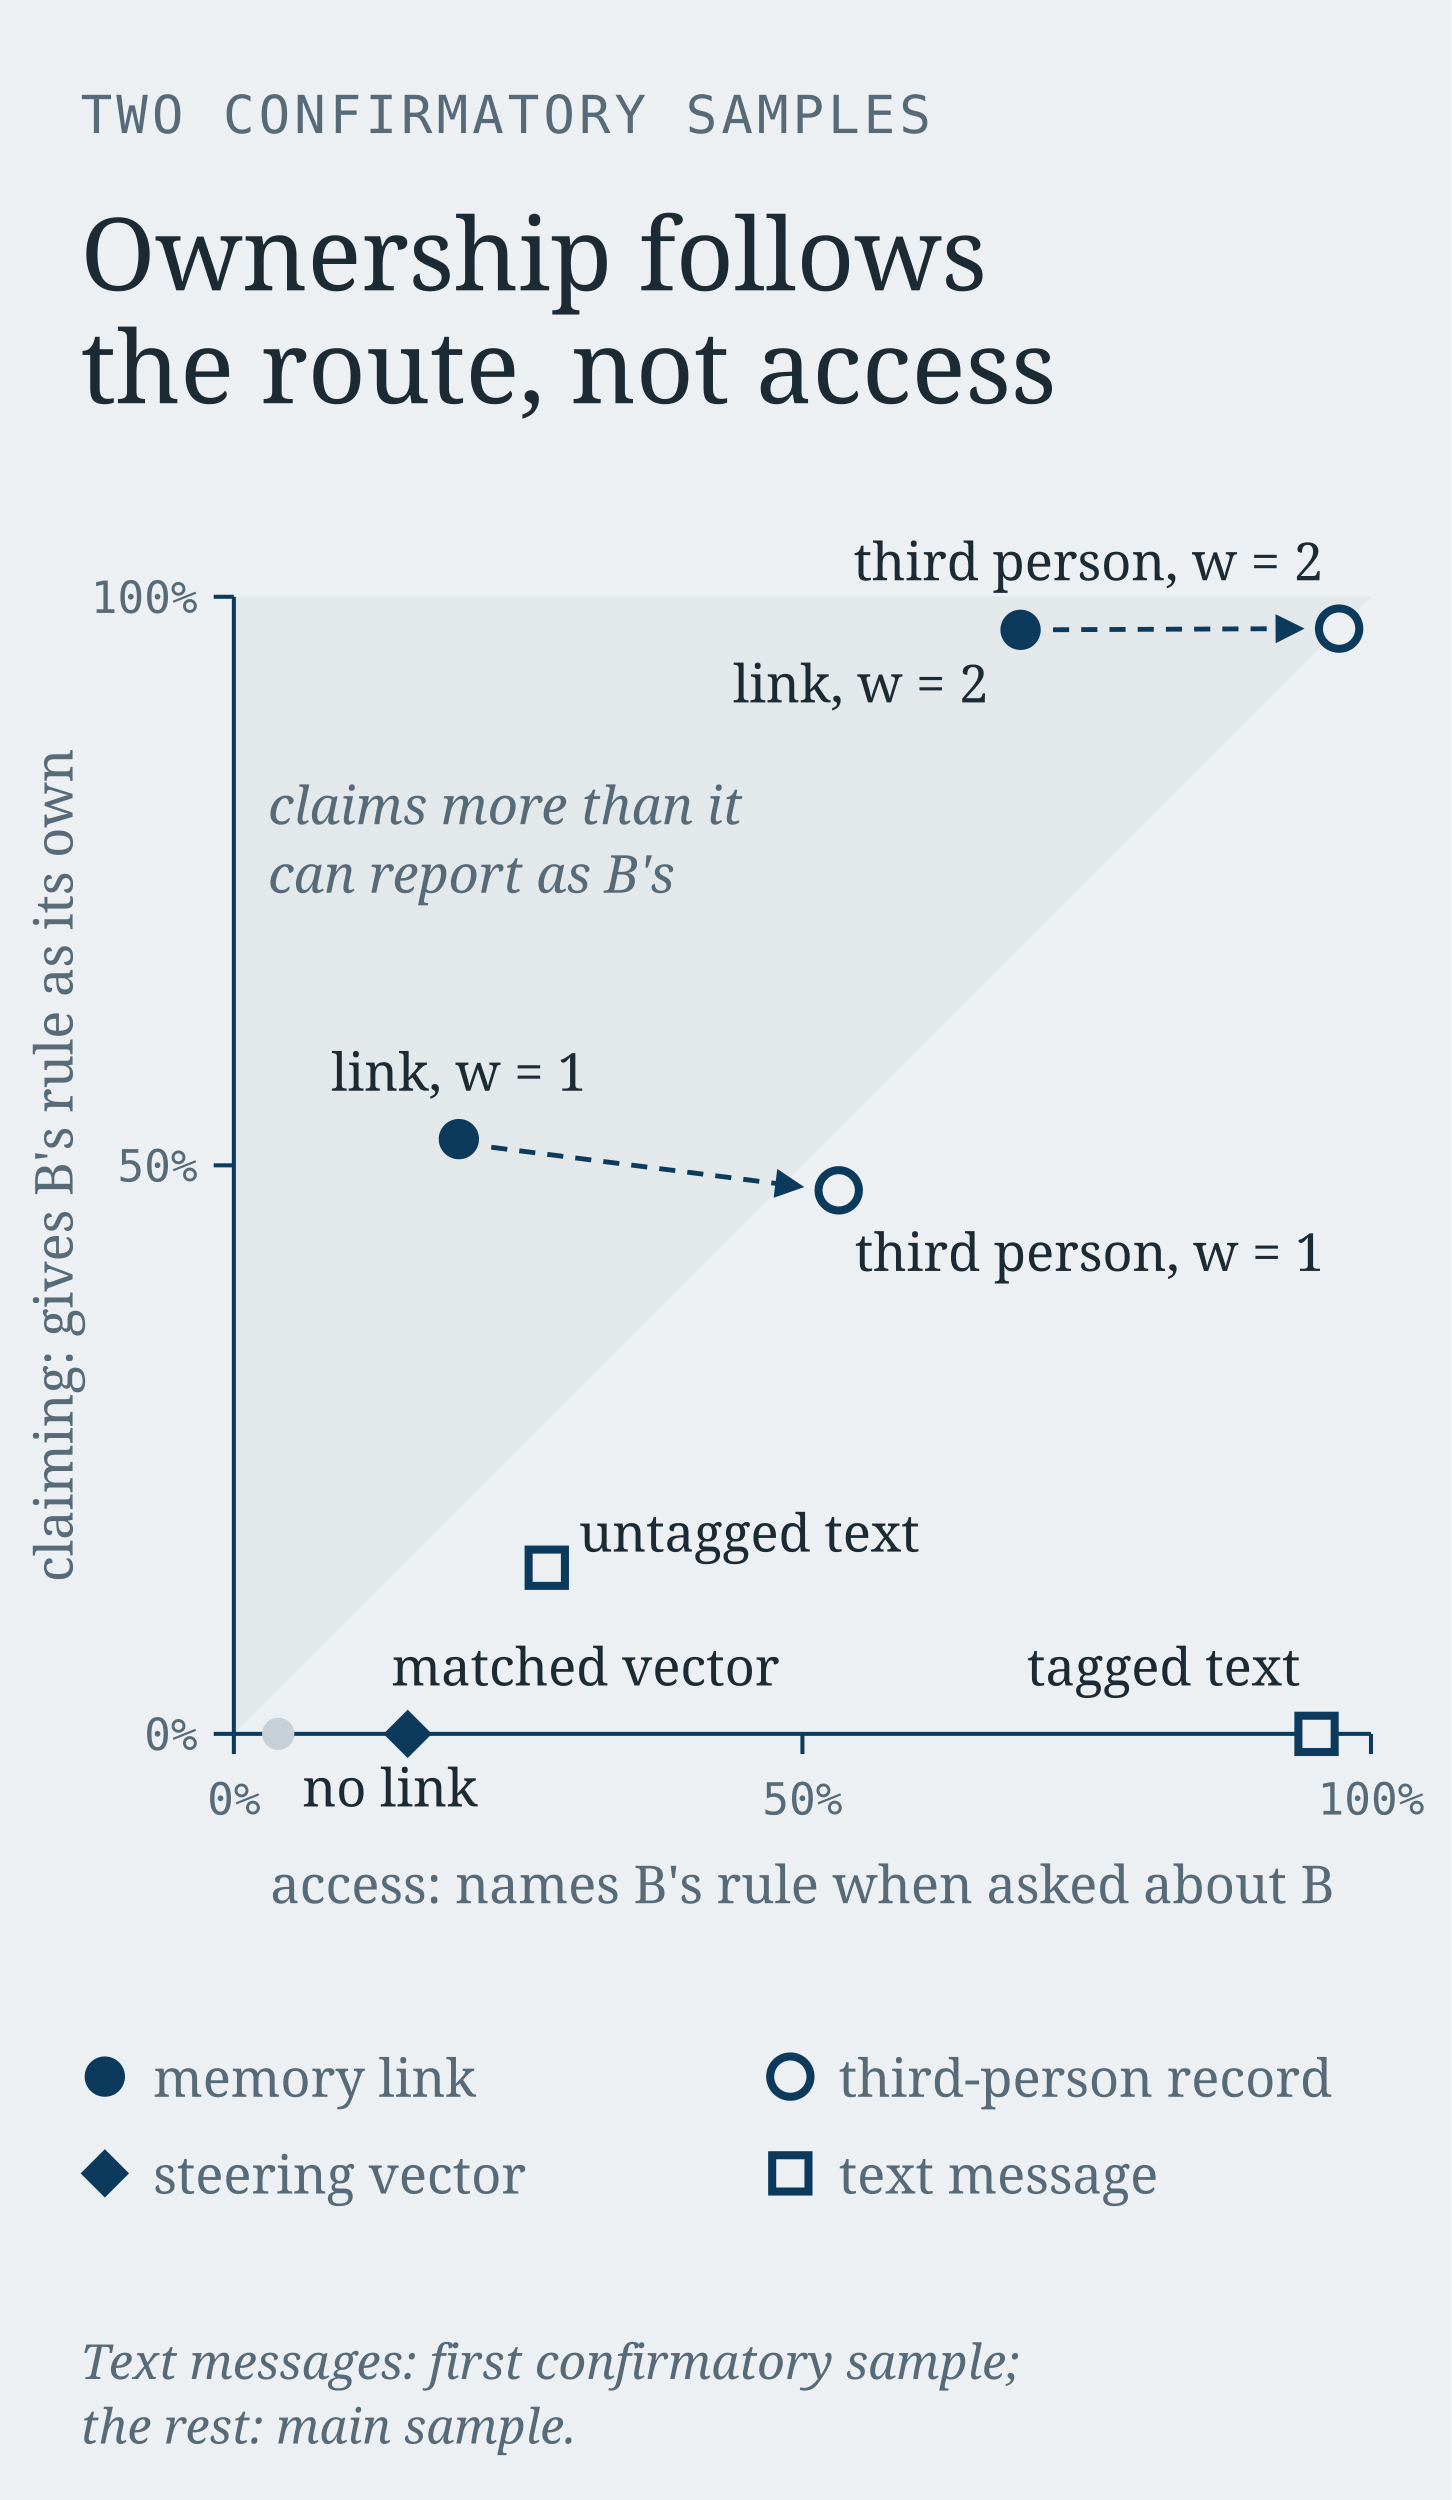
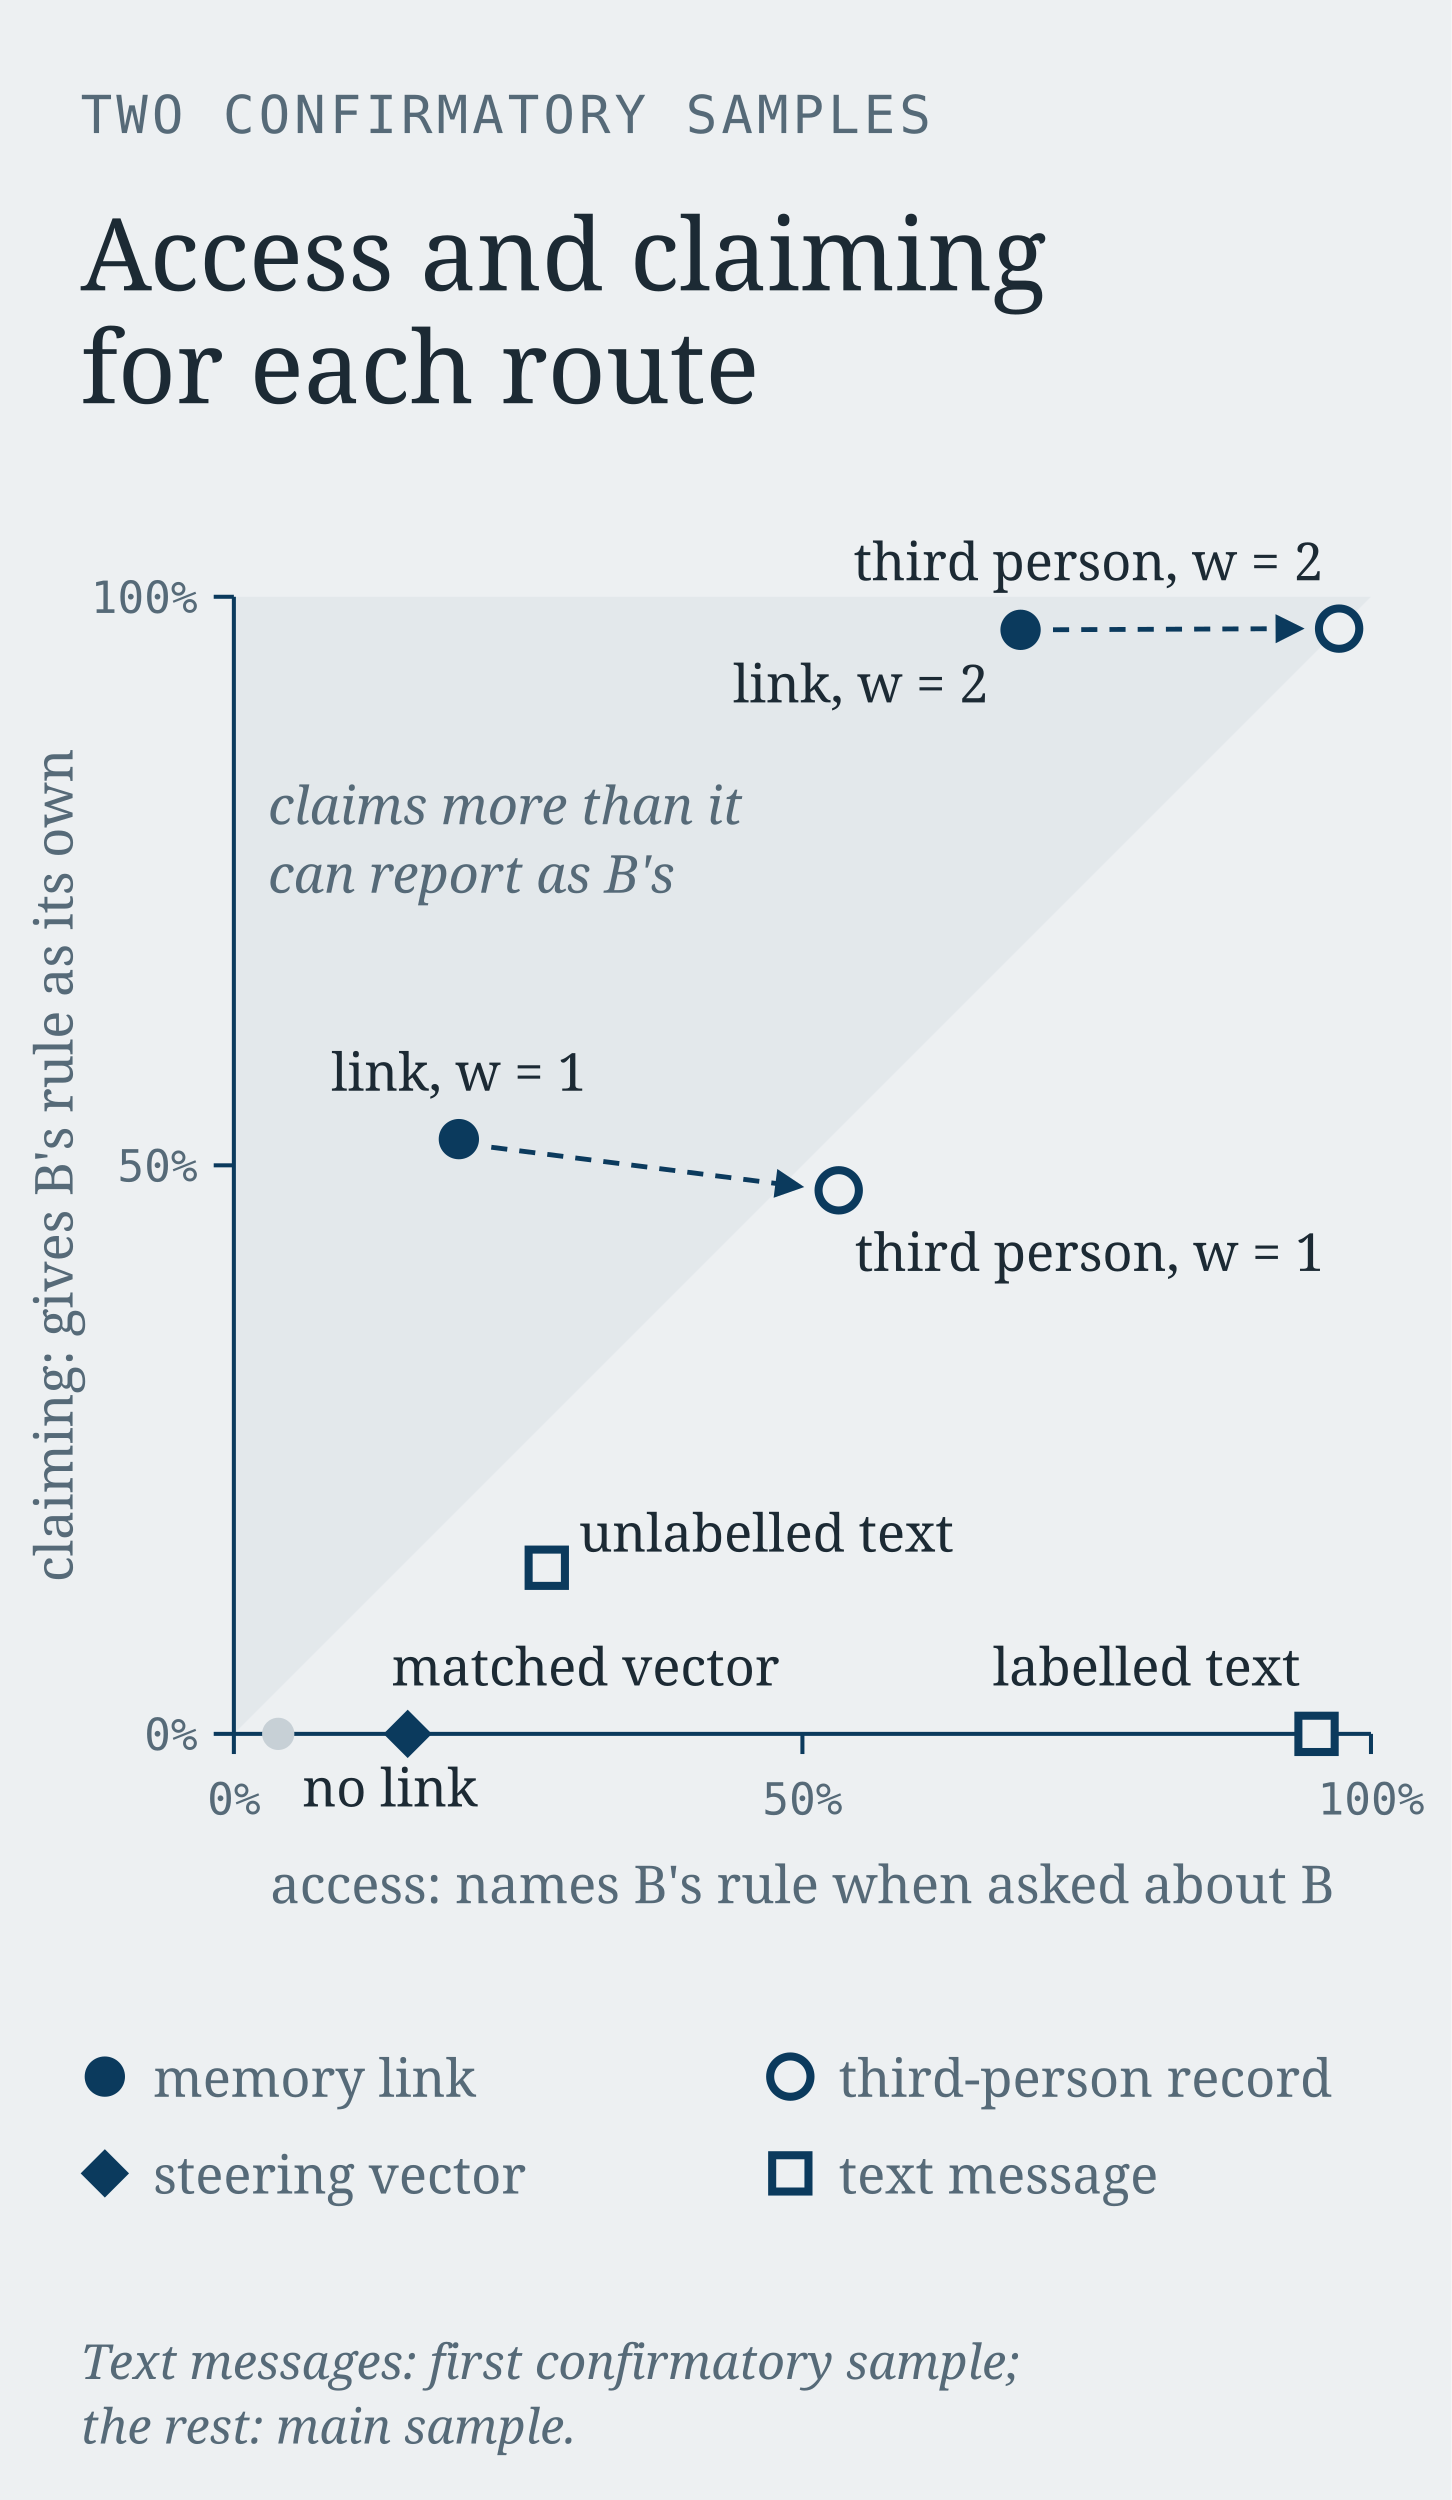
<svg xmlns="http://www.w3.org/2000/svg" width="360" height="620" viewBox="0 0 360 620" role="img" aria-labelledby="title desc">
  <rect width="360" height="620" fill="#EDF0F2" />
  <defs>
    <marker id="arrow" viewBox="0 0 10 10" refX="8" refY="5" markerWidth="6" markerHeight="6" orient="auto-start-reverse">
      <path d="M 0 0 L 10 5 L 0 10 z" fill="#0B3A5D" />
    </marker>
    <pattern id="hatch" width="6" height="6" patternUnits="userSpaceOnUse" patternTransform="rotate(45)">
      <rect width="6" height="6" fill="#EDF0F2" />
      <line x1="0" y1="0" x2="0" y2="6" stroke="#0B3A5D" stroke-width="2.2" />
    </pattern>
  </defs>
  <style>text{font-family:Newsreader,Georgia,serif;fill:#1C2A34}.muted{fill:#566A78}.eyebrow{font-family:"IBM Plex Mono",Menlo,monospace;letter-spacing:1px}.mono{font-family:"IBM Plex Mono",Menlo,monospace}.italic{font-style:italic}.strong{font-weight:600}.onink{fill:#EDF0F2}</style>
  <text x="20.0" y="33.0" font-size="13" class="eyebrow muted" text-anchor="start">TWO CONFIRMATORY SAMPLES</text>
-   <text x="20.0" y="72.0" font-size="25" text-anchor="start">Ownership follows</text>
-   <text x="20.0" y="100.0" font-size="25" text-anchor="start">the route, not access</text>
+   <text x="20.0" y="72.0" font-size="25" text-anchor="start">Access and claiming</text>
+   <text x="20.0" y="100.0" font-size="25" text-anchor="start">for each route</text>
  <path d="M 58.0 430.0 L 340.0 148.0 L 58.0 148.0 Z" fill="#E3E8EB" stroke="none" stroke-width="1.5" stroke-linejoin="round" />
  <text x="66.5" y="204.4" font-size="13" class="muted italic" text-anchor="start">claims more than it</text>
  <text x="66.5" y="221.4" font-size="13" class="muted italic" text-anchor="start">can report as B's</text>
  <line x1="58.0" y1="430.0" x2="58.0" y2="435.0" stroke="#0B3A5D" stroke-width="1" />
  <text x="58.0" y="450.0" font-size="11" class="mono muted" text-anchor="middle">0%</text>
  <line x1="53.0" y1="430.0" x2="58.0" y2="430.0" stroke="#0B3A5D" stroke-width="1" />
  <text x="49.0" y="434.0" font-size="11" class="mono muted" text-anchor="end">0%</text>
  <line x1="199.0" y1="430.0" x2="199.0" y2="435.0" stroke="#0B3A5D" stroke-width="1" />
  <text x="199.0" y="450.0" font-size="11" class="mono muted" text-anchor="middle">50%</text>
  <line x1="53.0" y1="289.0" x2="58.0" y2="289.0" stroke="#0B3A5D" stroke-width="1" />
  <text x="49.0" y="293.0" font-size="11" class="mono muted" text-anchor="end">50%</text>
  <line x1="340.0" y1="430.0" x2="340.0" y2="435.0" stroke="#0B3A5D" stroke-width="1" />
  <text x="340.0" y="450.0" font-size="11" class="mono muted" text-anchor="middle">100%</text>
  <line x1="53.0" y1="148.0" x2="58.0" y2="148.0" stroke="#0B3A5D" stroke-width="1" />
  <text x="49.0" y="152.0" font-size="11" class="mono muted" text-anchor="end">100%</text>
  <line x1="58.0" y1="430.0" x2="340.0" y2="430.0" stroke="#0B3A5D" stroke-width="1" />
  <line x1="58.0" y1="430.0" x2="58.0" y2="148.0" stroke="#0B3A5D" stroke-width="1" />
  <text x="199.0" y="472.0" font-size="13" class="muted" text-anchor="middle">access: names B's rule when asked about B</text>
  <text x="18.0" y="289.0" font-size="13" class="muted" text-anchor="middle" transform="rotate(-90 18.0 289.0)">claiming: gives B's rule as its own</text>
  <path d="M 121.836 284.514 L 198.024 294.204" fill="none" stroke="#0B3A5D" stroke-width="1.2" stroke-linejoin="round" stroke-dasharray="4 3" marker-end="url(#arrow)" />
  <path d="M 261.144 156.178 L 322.104 155.896" fill="none" stroke="#0B3A5D" stroke-width="1.2" stroke-linejoin="round" stroke-dasharray="4 3" marker-end="url(#arrow)" />
  <circle cx="69.0" cy="430.0" r="4" fill="#C7D0D6" />
  <text x="75.0" y="448.0" font-size="13" text-anchor="start">no link</text>
  <circle cx="113.8" cy="282.5" r="5" fill="#0B3A5D" />
  <text x="113.8" y="270.5" font-size="13" text-anchor="middle">link, w = 1</text>
  <circle cx="253.1" cy="156.2" r="5" fill="#0B3A5D" />
  <text x="245.1" y="174.2" font-size="13" text-anchor="end">link, w = 2</text>
  <circle cx="208.0" cy="295.2" r="5" fill="#EDF0F2" stroke="#0B3A5D" stroke-width="2" />
  <text x="212.0" y="315.2" font-size="13" text-anchor="start">third person, w = 1</text>
  <circle cx="332.1" cy="155.9" r="5" fill="#EDF0F2" stroke="#0B3A5D" stroke-width="2" />
  <text x="328.1" y="143.9" font-size="13" text-anchor="end">third person, w = 2</text>
  <path d="M 101.1 424.0 L 107.1 430.0 L 101.1 436.0 L 95.1 430.0 Z" fill="#0B3A5D" />
  <text x="97.1" y="418.0" font-size="13" text-anchor="start">matched vector</text>
  <rect x="322.0" y="425.5" width="9.0" height="9.0" fill="#EDF0F2" stroke="#0B3A5D" stroke-width="2" />
-   <text x="322.5" y="418.0" font-size="13" text-anchor="end">tagged text</text>
+   <text x="322.5" y="418.0" font-size="13" text-anchor="end">labelled text</text>
  <rect x="131.1" y="384.3" width="9.0" height="9.0" fill="#EDF0F2" stroke="#0B3A5D" stroke-width="2" />
-   <text x="143.6" y="384.8" font-size="13" text-anchor="start">untagged text</text>
+   <text x="143.6" y="384.8" font-size="13" text-anchor="start">unlabelled text</text>
  <circle cx="26.0" cy="515.0" r="5" fill="#0B3A5D" />
  <text x="38.0" y="520.0" font-size="13" class="muted" text-anchor="start">memory link</text>
  <circle cx="196.0" cy="515.0" r="5" fill="#EDF0F2" stroke="#0B3A5D" stroke-width="2" />
  <text x="208.0" y="520.0" font-size="13" class="muted" text-anchor="start">third-person record</text>
  <path d="M 26.0 533.0 L 32.0 539.0 L 26.0 545.0 L 20.0 539.0 Z" fill="#0B3A5D" />
  <text x="38.0" y="544.0" font-size="13" class="muted" text-anchor="start">steering vector</text>
  <rect x="191.5" y="534.5" width="9.0" height="9.0" fill="#EDF0F2" stroke="#0B3A5D" stroke-width="2" />
  <text x="208.0" y="544.0" font-size="13" class="muted" text-anchor="start">text message</text>
  <text x="20.0" y="590.0" font-size="12" class="muted italic" text-anchor="start">Text messages: first confirmatory sample;</text>
  <text x="20.0" y="606.0" font-size="12" class="muted italic" text-anchor="start">the rest: main sample.</text>
</svg>
